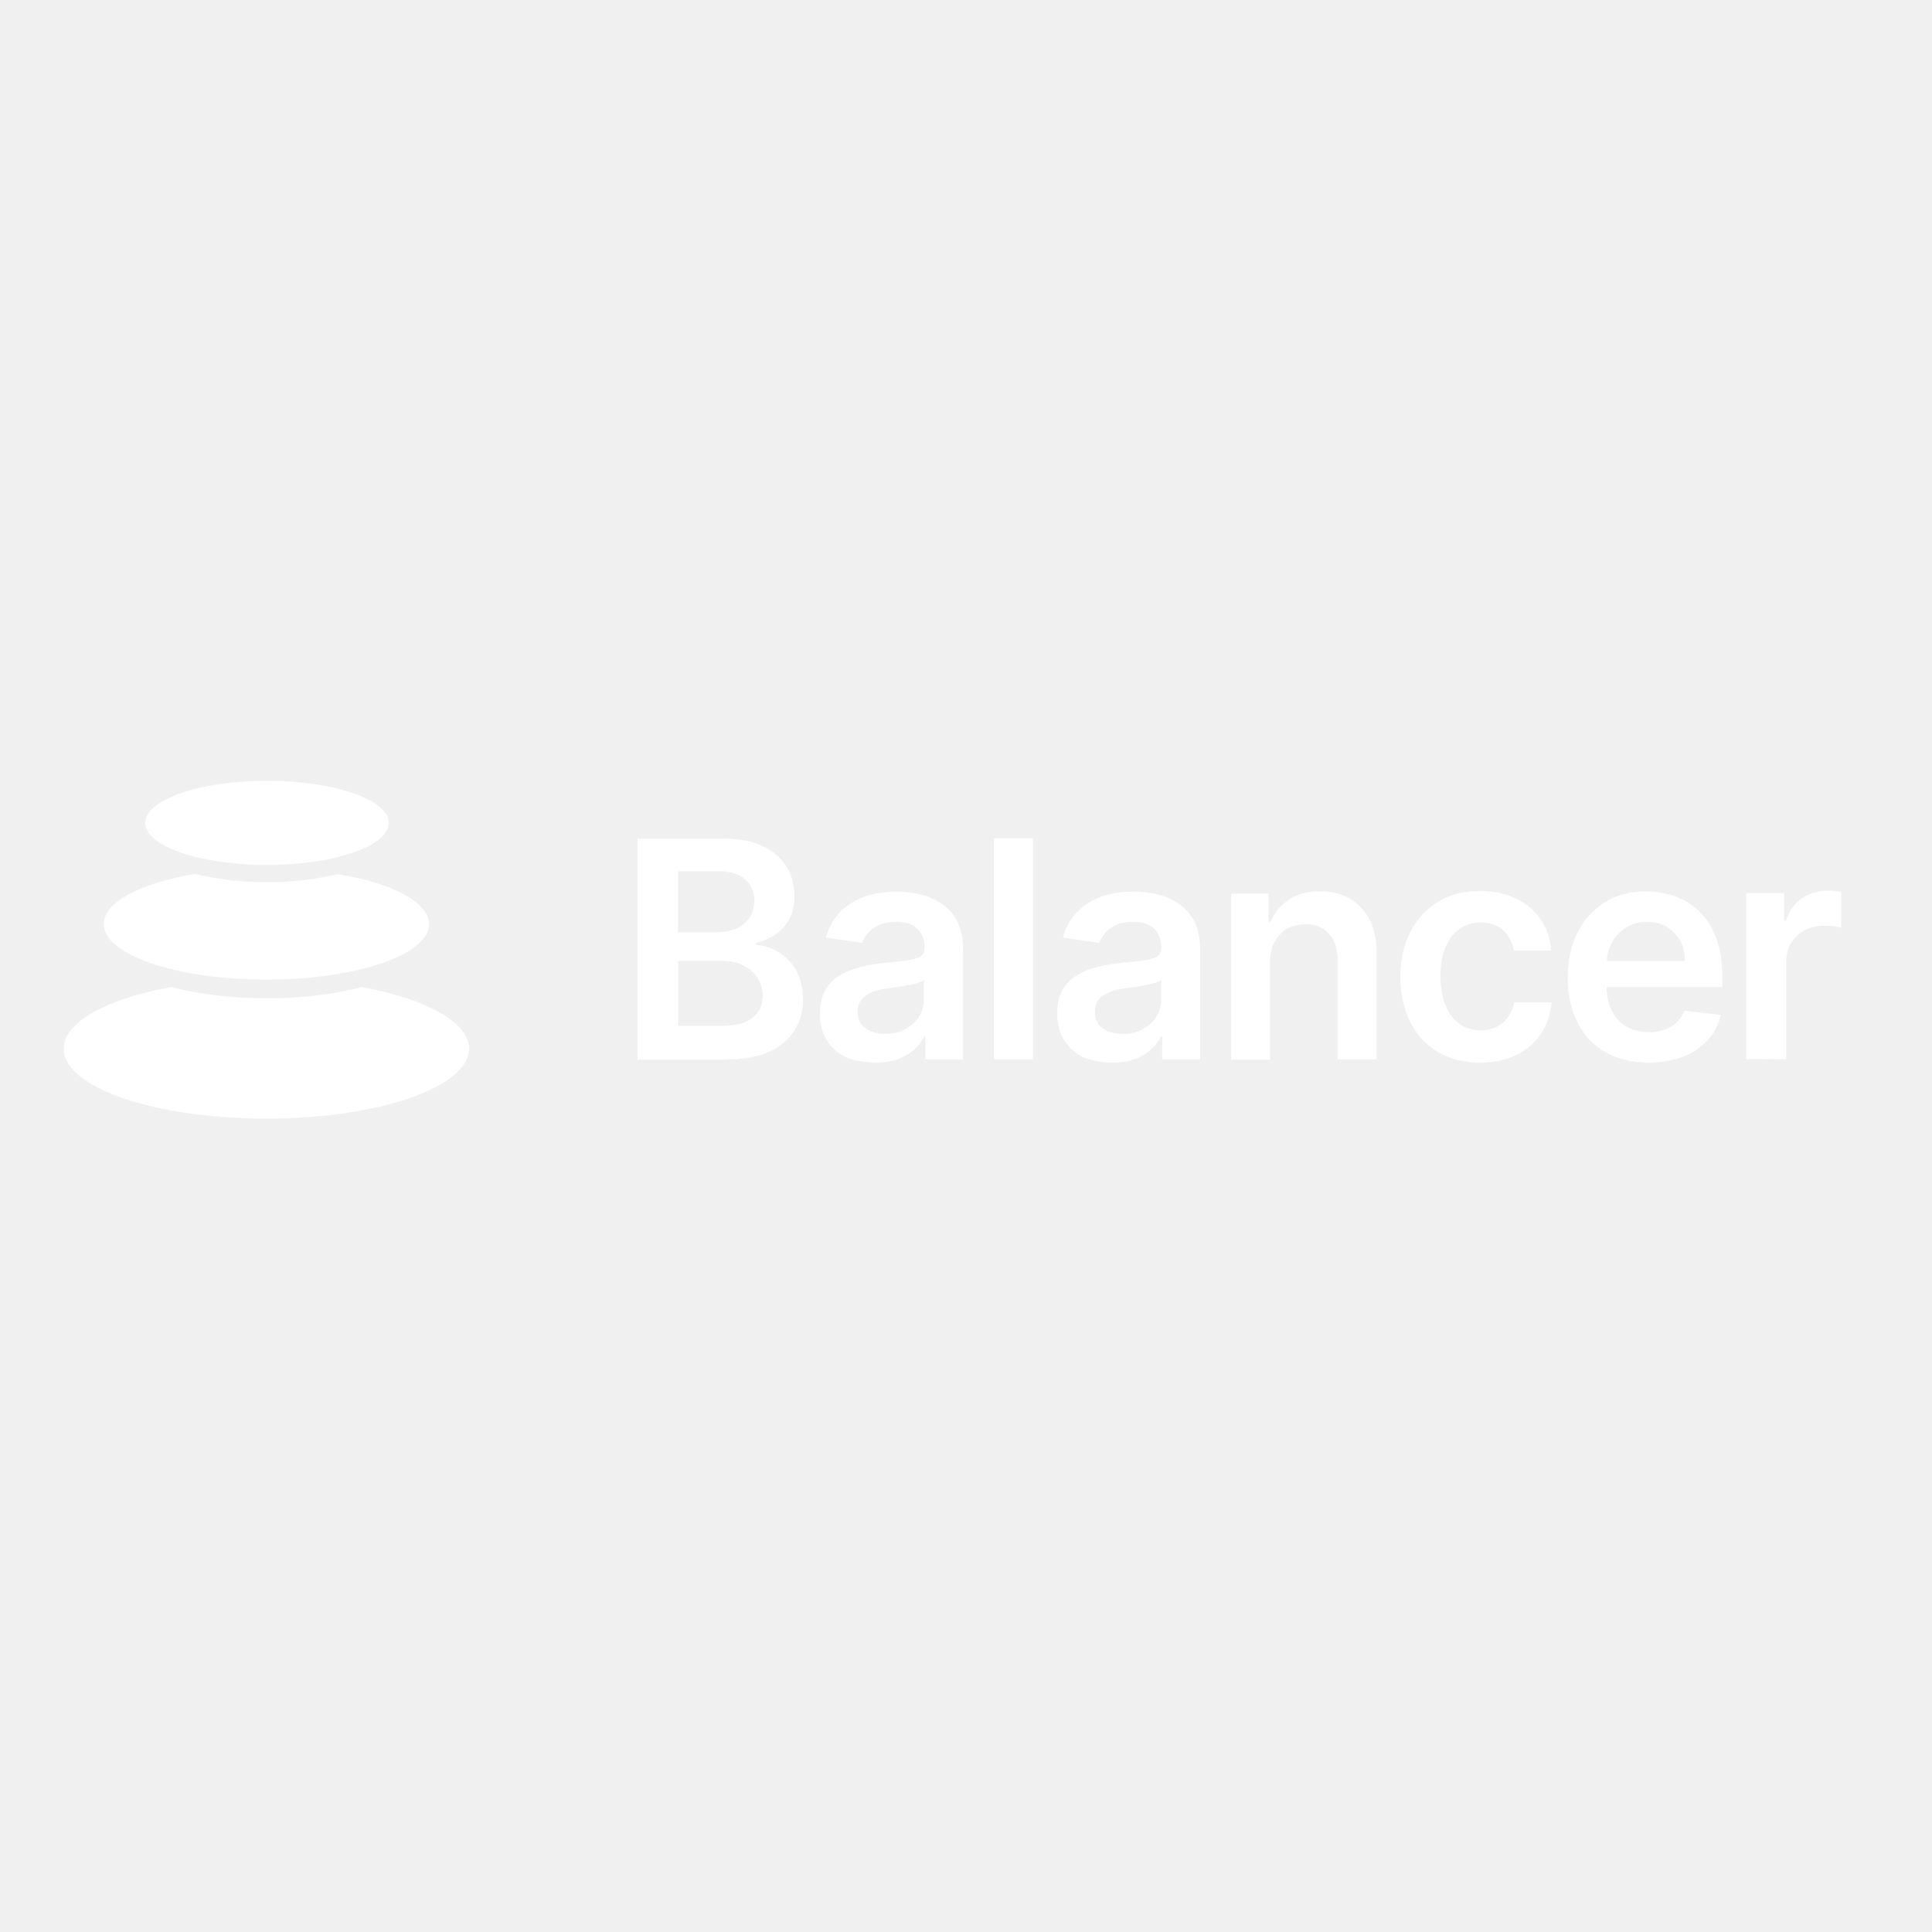
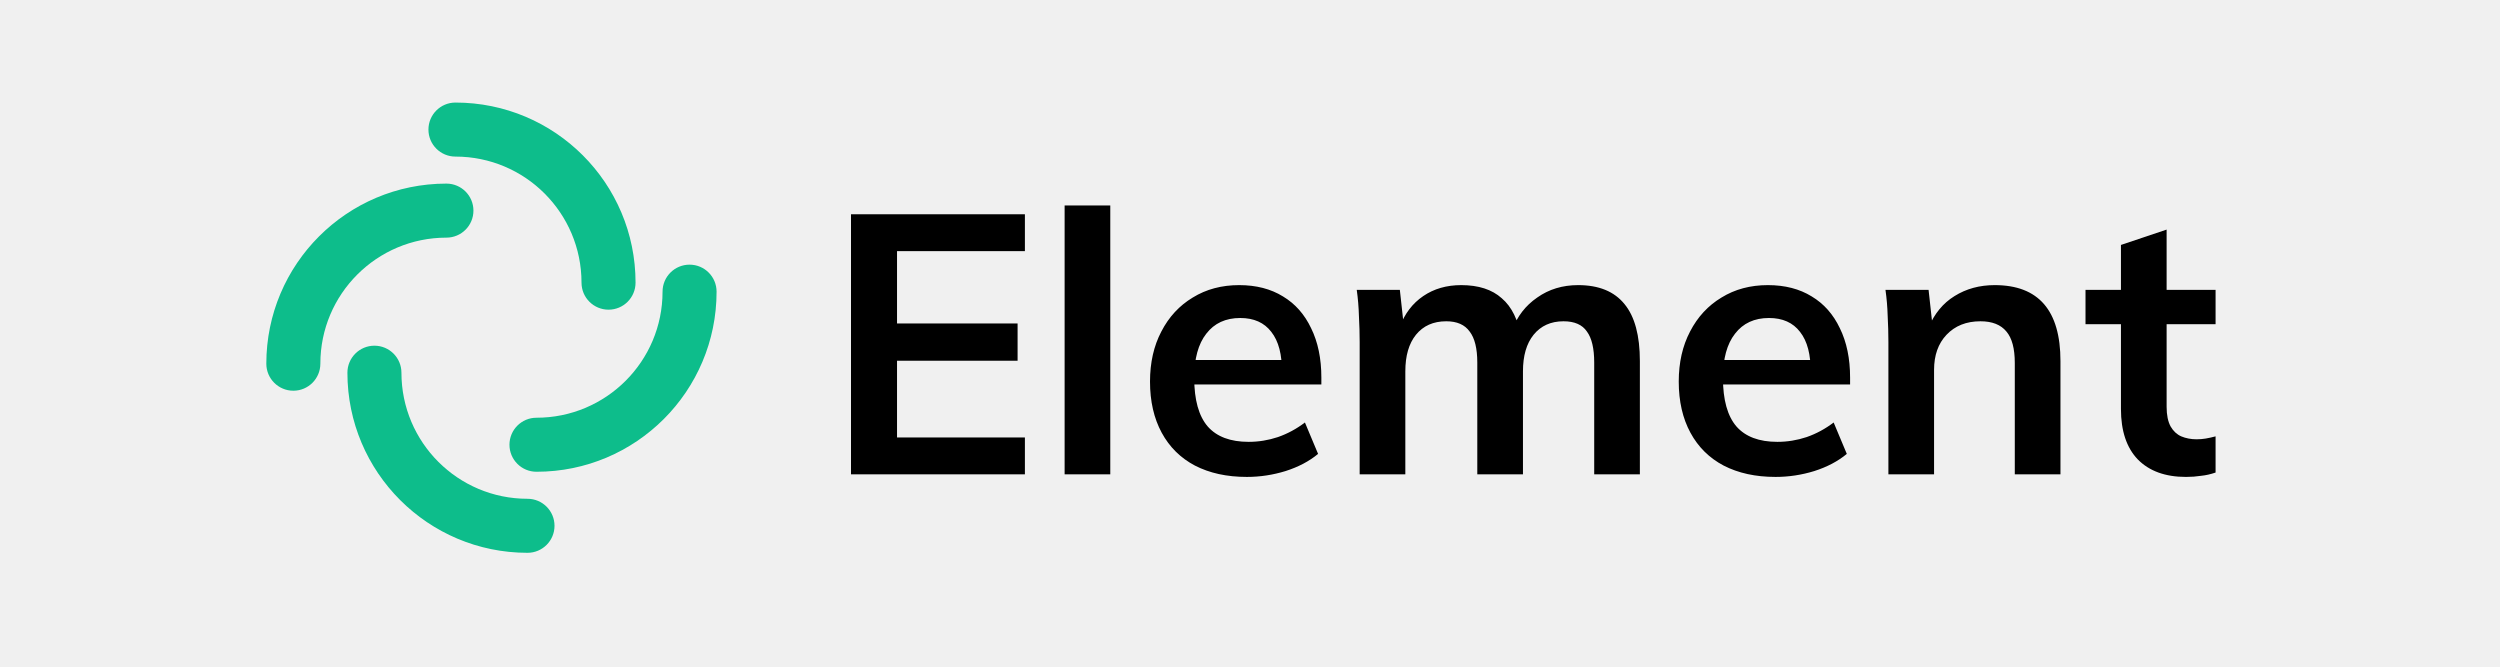
- <svg xmlns="http://www.w3.org/2000/svg" version="1.1" id="layer" x="0px" y="0px" viewBox="0 0 652 652" style="enable-background:new 0 0 652 652;" xml:space="preserve">
-   <style type="text/css">
- 	.st0{fill:#FFFFFF;}
- </style>
-   <path class="st0" d="M122.1,333.1c21.5,4,36.2,11.8,36.2,20.8c0,13-30.6,23.6-68.4,23.6S21.5,367,21.5,353.9  c0-9,14.6-16.8,36.2-20.8c9.4,2.4,20.4,3.8,32.2,3.8S112.7,335.6,122.1,333.1L122.1,333.1z M113.9,295c18.3,3,30.9,9.4,30.9,16.9  c0,10.3-24.6,18.7-54.9,18.7S35,322.2,35,311.8c0-7.4,12.6-13.8,30.9-16.9c7,1.8,15.2,2.8,24,2.8C98.6,297.8,106.8,296.7,113.9,295  L113.9,295z M90.1,263.5c22.7,0,41.1,6.4,41.1,14.2s-18.4,14.2-41.1,14.2S49,285.5,49,277.7S67.4,263.5,90.1,263.5L90.1,263.5z   M245.5,357.5c5.7,0,10.5-0.9,14.2-2.6c3.8-1.8,6.6-4.2,8.5-7.3c1.9-3.1,2.9-6.7,2.8-10.4c0-3.8-0.8-7-2.3-9.7  c-1.5-2.6-3.5-4.7-6-6.2c-2.3-1.4-4.9-2.3-7.6-2.4v-0.7c2.3-0.5,4.6-1.5,6.6-2.9c2-1.3,3.5-3.1,4.7-5.2s1.7-4.7,1.7-7.8  c0-3.7-0.9-7-2.7-9.9c-1.8-2.9-4.5-5.2-8.1-6.9c-3.6-1.7-8.1-2.5-13.5-2.5h-28.6v74.6h30.3V357.5z M242.2,314.6h-13.4V294h13.7  c4,0,7,1,9,2.8c2,1.9,3.1,4.2,3.1,7.1c0,2.2-0.6,4.1-1.6,5.7c-1.1,1.6-2.6,2.8-4.4,3.7C246.5,314.2,244.4,314.6,242.2,314.6  L242.2,314.6z M243.4,346.2h-14.5v-21.9h14.9c2.8,0,5.2,0.5,7.2,1.6c2,1,3.6,2.4,4.7,4.2c1.1,1.8,1.7,3.8,1.7,6c0,3-1.1,5.4-3.3,7.3  C251.8,345.3,248.3,346.2,243.4,346.2L243.4,346.2z M295.5,358.6c2.9,0,5.4-0.4,7.6-1.2c2.2-0.8,4-1.9,5.4-3.2  c1.5-1.3,2.6-2.8,3.4-4.4h0.4v7.7H325v-37.4c0-3.7-0.7-6.8-2-9.3c-1.3-2.4-3.1-4.4-5.3-5.9c-2.3-1.5-4.7-2.5-7.3-3.1  c-2.6-0.7-5.3-0.9-8-0.9c-3.9,0-7.5,0.6-10.7,1.7c-3.1,1.1-5.9,2.9-8.2,5.2c-2.3,2.4-3.9,5.4-4.8,8.6l12.3,1.8  c0.6-1.9,1.9-3.6,3.8-5s4.4-2.1,7.7-2.1c3.1,0,5.4,0.7,7,2.3c1.6,1.5,2.5,3.6,2.5,6.4v0.2c0,1.2-0.5,2.2-1.4,2.8  c-0.9,0.6-2.4,1-4.5,1.3s-4.7,0.6-8,0.9c-2.6,0.3-5.3,0.7-7.9,1.4c-2.4,0.6-4.7,1.5-6.9,2.8c-2,1.2-3.6,2.9-4.8,5  c-1.2,2.1-1.8,4.7-1.8,7.8c0,3.7,0.8,6.8,2.5,9.3c1.6,2.5,3.9,4.4,6.7,5.7C288.7,358,291.9,358.6,295.5,358.6L295.5,358.6z   M298.9,348.9c-2.8,0-5-0.6-6.8-1.9c-1.8-1.2-2.7-3.1-2.7-5.5c0-1.7,0.4-3.1,1.4-4.2c0.9-1.1,2.1-1.9,3.6-2.5  c1.7-0.7,3.5-1.1,5.3-1.3l3.1-0.4c1.2-0.1,2.4-0.4,3.6-0.6s2.3-0.5,3.3-0.8s1.7-0.6,2.1-1v6.6c0,2.1-0.5,4-1.6,5.7  c-1.1,1.8-2.6,3.2-4.5,4.2C303.8,348.4,301.5,348.9,298.9,348.9L298.9,348.9z M348.6,357.5v-74.6h-13.2v74.6H348.6z M375.4,358.6  c2.9,0,5.5-0.4,7.6-1.2c2.2-0.8,4-1.9,5.4-3.2c1.5-1.3,2.6-2.8,3.4-4.4h0.4v7.7H405v-37.4c0-3.7-0.7-6.8-2-9.3  c-1.3-2.4-3.1-4.4-5.3-5.9c-2.3-1.5-4.7-2.5-7.3-3.1c-2.6-0.7-5.3-0.9-8-0.9c-3.9,0-7.5,0.6-10.7,1.7c-3.1,1.1-5.9,2.9-8.2,5.2  c-2.3,2.4-4,5.4-4.8,8.6l12.3,1.8c0.7-1.9,1.9-3.6,3.8-5s4.4-2.1,7.7-2.1c3.1,0,5.4,0.7,7,2.3c1.6,1.5,2.4,3.6,2.4,6.4v0.2  c0,1.2-0.5,2.2-1.4,2.8c-0.9,0.6-2.4,1-4.5,1.3c-2,0.3-4.7,0.6-8,0.9c-2.7,0.3-5.3,0.7-7.9,1.4c-2.4,0.6-4.7,1.5-6.8,2.8  c-2,1.2-3.7,2.9-4.8,5c-1.2,2.1-1.7,4.7-1.7,7.8c0,3.7,0.8,6.8,2.5,9.3c1.6,2.5,3.9,4.4,6.7,5.7C368.7,358,371.9,358.6,375.4,358.6  L375.4,358.6z M378.9,348.9c-2.7,0-5-0.6-6.8-1.9c-1.8-1.2-2.6-3.1-2.6-5.5c0-1.7,0.4-3.1,1.3-4.2s2.1-1.9,3.7-2.5  c1.7-0.7,3.5-1.1,5.3-1.3l3.1-0.4c1.2-0.1,2.4-0.4,3.6-0.6s2.3-0.5,3.3-0.8s1.7-0.6,2.1-1v6.6c0,2.1-0.5,4-1.6,5.7  c-1.1,1.8-2.6,3.2-4.5,4.2C383.8,348.4,381.5,348.9,378.9,348.9L378.9,348.9z M428.6,357.5v-32.8c0-2.7,0.5-5,1.6-6.9  c1-1.9,2.4-3.4,4.2-4.4c1.9-1,4-1.5,6.1-1.5c3.4,0,6.1,1.1,8,3.2s2.9,5,2.9,8.8v33.6h13.2v-35.6c0-4.5-0.8-8.3-2.3-11.4  c-1.6-3.1-3.8-5.5-6.7-7.2c-2.9-1.7-6.3-2.5-10.1-2.5c-4.2,0-7.7,0.9-10.5,2.8c-2.8,1.8-4.9,4.4-6.2,7.5h-0.7v-9.5h-12.6v56h13.1  V357.5z M499.6,358.6c4.7,0,8.8-0.9,12.2-2.6c3.4-1.6,6.2-4.1,8.3-7.2c2-3.1,3.2-6.6,3.5-10.5H511c-0.3,1.8-1.1,3.6-2.2,5.1  c-1,1.4-2.3,2.5-3.9,3.2s-3.3,1.1-5.2,1.1c-2.8,0-5.1-0.7-7.2-2.2c-2-1.5-3.6-3.6-4.7-6.3c-1.1-2.7-1.7-6-1.7-9.8s0.6-7,1.7-9.7  s2.7-4.8,4.8-6.2c2-1.5,4.4-2.2,7.1-2.2c3.2,0,5.7,0.9,7.6,2.7c1.9,1.8,3.1,4.1,3.6,6.8h12.6c-0.3-4-1.5-7.6-3.6-10.6s-5-5.5-8.4-7  c-3.5-1.7-7.5-2.5-12.1-2.5c-5.5,0-10.2,1.2-14.2,3.7c-4,2.4-7.2,6-9.3,10.2c-2.2,4.3-3.3,9.4-3.3,15.1s1.1,10.7,3.2,15  c2.2,4.3,5.2,7.7,9.2,10.2C489.2,357.4,494,358.6,499.6,358.6L499.6,358.6z M556.4,358.6c4.3,0,8.2-0.7,11.6-2  c3.4-1.3,6.1-3.2,8.3-5.6s3.7-5.3,4.4-8.5l-12.3-1.4c-0.6,1.6-1.5,2.9-2.6,4c-1.2,1.1-2.5,1.9-4.1,2.4c-1.7,0.6-3.4,0.9-5.2,0.8  c-2.9,0-5.4-0.6-7.5-1.8c-2.2-1.2-3.9-3.1-5-5.3c-1.2-2.3-1.8-5.1-1.8-8.4v0.3h39v-4c0-4.9-0.7-9.1-2.1-12.7  c-1.4-3.6-3.2-6.5-5.6-8.8c-2.3-2.3-5.1-4-8.2-5.1c-3.1-1.1-6.4-1.7-9.8-1.7c-5.3,0-10,1.2-13.9,3.7c-4,2.5-7.2,6-9.2,10.2  c-2.2,4.3-3.3,9.4-3.3,15.2c0,5.9,1.1,10.9,3.3,15.2c2.2,4.3,5.3,7.7,9.4,10C545.9,357.4,550.8,358.6,556.4,358.6L556.4,358.6z   M542.3,323.8c0.1-2,0.7-3.9,1.7-5.7c1.1-2.1,2.7-3.8,4.8-5.1c2.1-1.3,4.6-2,7.1-1.9c2.5,0,4.7,0.6,6.6,1.7c1.9,1.2,3.4,2.7,4.5,4.7  s1.6,4.2,1.6,6.8h-26.3L542.3,323.8z M602.8,357.5v-32.9c0-2.4,0.5-4.5,1.6-6.3s2.6-3.3,4.5-4.3c2-1.1,4.2-1.6,6.4-1.6  c1.1,0,2.3,0.1,3.5,0.2c1.2,0.2,2.1,0.3,2.6,0.5V301c-0.7-0.1-1.5-0.2-2.3-0.3c-0.8-0.1-1.6-0.1-2.5-0.1c-3.2,0-6.1,0.9-8.6,2.6  c-2.5,1.8-4.2,4.2-5.3,7.5h-0.6v-9.3h-12.8v56L602.8,357.5L602.8,357.5z" />
+ <svg xmlns="http://www.w3.org/2000/svg" width="195" height="52" viewBox="0 0 195 52" fill="none">
+   <path fill-rule="evenodd" clip-rule="evenodd" d="M33.418 10.107C33.418 8.943 34.361 8 35.525 8C43.283 8 49.573 14.289 49.573 22.048C49.573 23.211 48.629 24.155 47.466 24.155C46.302 24.155 45.358 23.211 45.358 22.048C45.358 16.617 40.956 12.214 35.525 12.214C34.361 12.214 33.418 11.271 33.418 10.107Z" fill="#0DBD8B" />
+   <path fill-rule="evenodd" clip-rule="evenodd" d="M43.252 41.012C43.252 42.176 42.309 43.119 41.145 43.119C33.387 43.119 27.098 36.83 27.098 29.072C27.098 27.908 28.041 26.964 29.205 26.964C30.369 26.964 31.312 27.908 31.312 29.072C31.312 34.502 35.715 38.905 41.145 38.905C42.309 38.905 43.252 39.848 43.252 41.012Z" fill="#0DBD8B" />
+   <path fill-rule="evenodd" clip-rule="evenodd" d="M22.881 30.476C21.717 30.476 20.773 29.533 20.773 28.369C20.773 20.611 27.063 14.321 34.821 14.321C35.985 14.321 36.928 15.265 36.928 16.428C36.928 17.592 35.985 18.536 34.821 18.536C29.39 18.536 24.988 22.938 24.988 28.369C24.988 29.533 24.044 30.476 22.881 30.476Z" fill="#0DBD8B" />
+   <path fill-rule="evenodd" clip-rule="evenodd" d="M53.786 20.643C54.95 20.643 55.893 21.586 55.893 22.75C55.893 30.508 49.604 36.797 41.845 36.797C40.682 36.797 39.738 35.854 39.738 34.69C39.738 33.526 40.682 32.583 41.845 32.583C47.276 32.583 51.679 28.18 51.679 22.75C51.679 21.586 52.622 20.643 53.786 20.643Z" fill="#0DBD8B" />
+   <path d="M66.378 37V16.711H79.942V19.589H69.968V25.231H79.372V28.138H69.968V34.122H79.942V37H66.378ZM83.04 37V16.027H86.602V37H83.04ZM102.81 35.404C102.126 35.974 101.28 36.421 100.273 36.743C99.285 37.047 98.279 37.2 97.253 37.2C95.695 37.2 94.346 36.905 93.206 36.316C92.086 35.727 91.221 34.872 90.613 33.752C90.005 32.631 89.701 31.301 89.701 29.762C89.701 28.28 89.996 26.979 90.585 25.858C91.174 24.718 91.991 23.835 93.035 23.208C94.08 22.562 95.287 22.239 96.654 22.239C97.984 22.239 99.124 22.534 100.074 23.122C101.024 23.692 101.755 24.519 102.268 25.602C102.8 26.684 103.066 27.967 103.066 29.449V29.99H92.836L92.864 28.081H100.957L99.988 29.05C100.007 27.663 99.732 26.608 99.162 25.887C98.611 25.165 97.804 24.804 96.74 24.804C95.6 24.804 94.717 25.212 94.09 26.029C93.463 26.827 93.149 27.976 93.149 29.477C93.149 31.187 93.501 32.45 94.204 33.267C94.907 34.065 95.971 34.464 97.395 34.464C98.174 34.464 98.934 34.34 99.675 34.093C100.435 33.828 101.138 33.447 101.784 32.954L102.81 35.404ZM106.054 37V26.684C106.054 26.02 106.035 25.345 105.997 24.661C105.978 23.958 105.921 23.274 105.826 22.61H109.188L109.502 25.459L109.188 25.488C109.568 24.462 110.176 23.664 111.012 23.094C111.848 22.524 112.836 22.239 113.976 22.239C115.324 22.239 116.379 22.581 117.139 23.265C117.918 23.93 118.421 24.956 118.649 26.343L117.965 25.716C118.345 24.671 118.991 23.835 119.903 23.208C120.815 22.562 121.878 22.239 123.094 22.239C124.709 22.239 125.915 22.733 126.713 23.721C127.511 24.69 127.91 26.172 127.91 28.166V37H124.348V28.28C124.348 27.178 124.158 26.371 123.778 25.858C123.417 25.326 122.809 25.06 121.954 25.06C120.967 25.06 120.188 25.412 119.618 26.115C119.067 26.799 118.791 27.748 118.791 28.964V37H115.229V28.28C115.229 27.178 115.03 26.371 114.631 25.858C114.251 25.326 113.643 25.06 112.807 25.06C111.8 25.06 111.012 25.412 110.442 26.115C109.891 26.799 109.616 27.748 109.616 28.964V37H106.054ZM144.051 35.404C143.367 35.974 142.521 36.421 141.514 36.743C140.527 37.047 139.52 37.2 138.494 37.2C136.936 37.2 135.587 36.905 134.447 36.316C133.327 35.727 132.462 34.872 131.854 33.752C131.246 32.631 130.942 31.301 130.942 29.762C130.942 28.28 131.237 26.979 131.826 25.858C132.415 24.718 133.232 23.835 134.276 23.208C135.321 22.562 136.528 22.239 137.895 22.239C139.225 22.239 140.365 22.534 141.315 23.122C142.265 23.692 142.996 24.519 143.509 25.602C144.041 26.684 144.307 27.967 144.307 29.449V29.99H134.077L134.106 28.081H142.198L141.229 29.05C141.248 27.663 140.973 26.608 140.403 25.887C139.852 25.165 139.045 24.804 137.981 24.804C136.841 24.804 135.958 25.212 135.331 26.029C134.704 26.827 134.39 27.976 134.39 29.477C134.39 31.187 134.742 32.45 135.445 33.267C136.148 34.065 137.212 34.464 138.636 34.464C139.415 34.464 140.175 34.34 140.916 34.093C141.676 33.828 142.379 33.447 143.025 32.954L144.051 35.404ZM147.295 37V26.684C147.295 26.001 147.276 25.317 147.238 24.633C147.219 23.949 147.162 23.274 147.067 22.61H150.429L150.743 25.459L150.429 25.545C150.885 24.462 151.56 23.645 152.453 23.094C153.364 22.524 154.409 22.239 155.587 22.239C159.007 22.239 160.716 24.215 160.716 28.166V37H157.154V28.309C157.154 27.188 156.936 26.371 156.499 25.858C156.062 25.326 155.388 25.06 154.476 25.06C153.374 25.06 152.491 25.412 151.826 26.115C151.18 26.799 150.857 27.71 150.857 28.85V37H147.295ZM162.67 25.288V22.61H172.815V25.288H162.67ZM172.815 34.036V36.858C172.435 36.99 172.055 37.076 171.675 37.114C171.314 37.171 170.924 37.2 170.507 37.2C168.892 37.2 167.638 36.743 166.745 35.832C165.871 34.92 165.434 33.609 165.434 31.899V19.105L168.996 17.908V31.728C168.996 32.374 169.101 32.887 169.31 33.267C169.519 33.628 169.794 33.885 170.136 34.036C170.497 34.188 170.896 34.264 171.333 34.264C171.58 34.264 171.817 34.245 172.045 34.207C172.273 34.169 172.53 34.112 172.815 34.036Z" fill="black" />
</svg>
